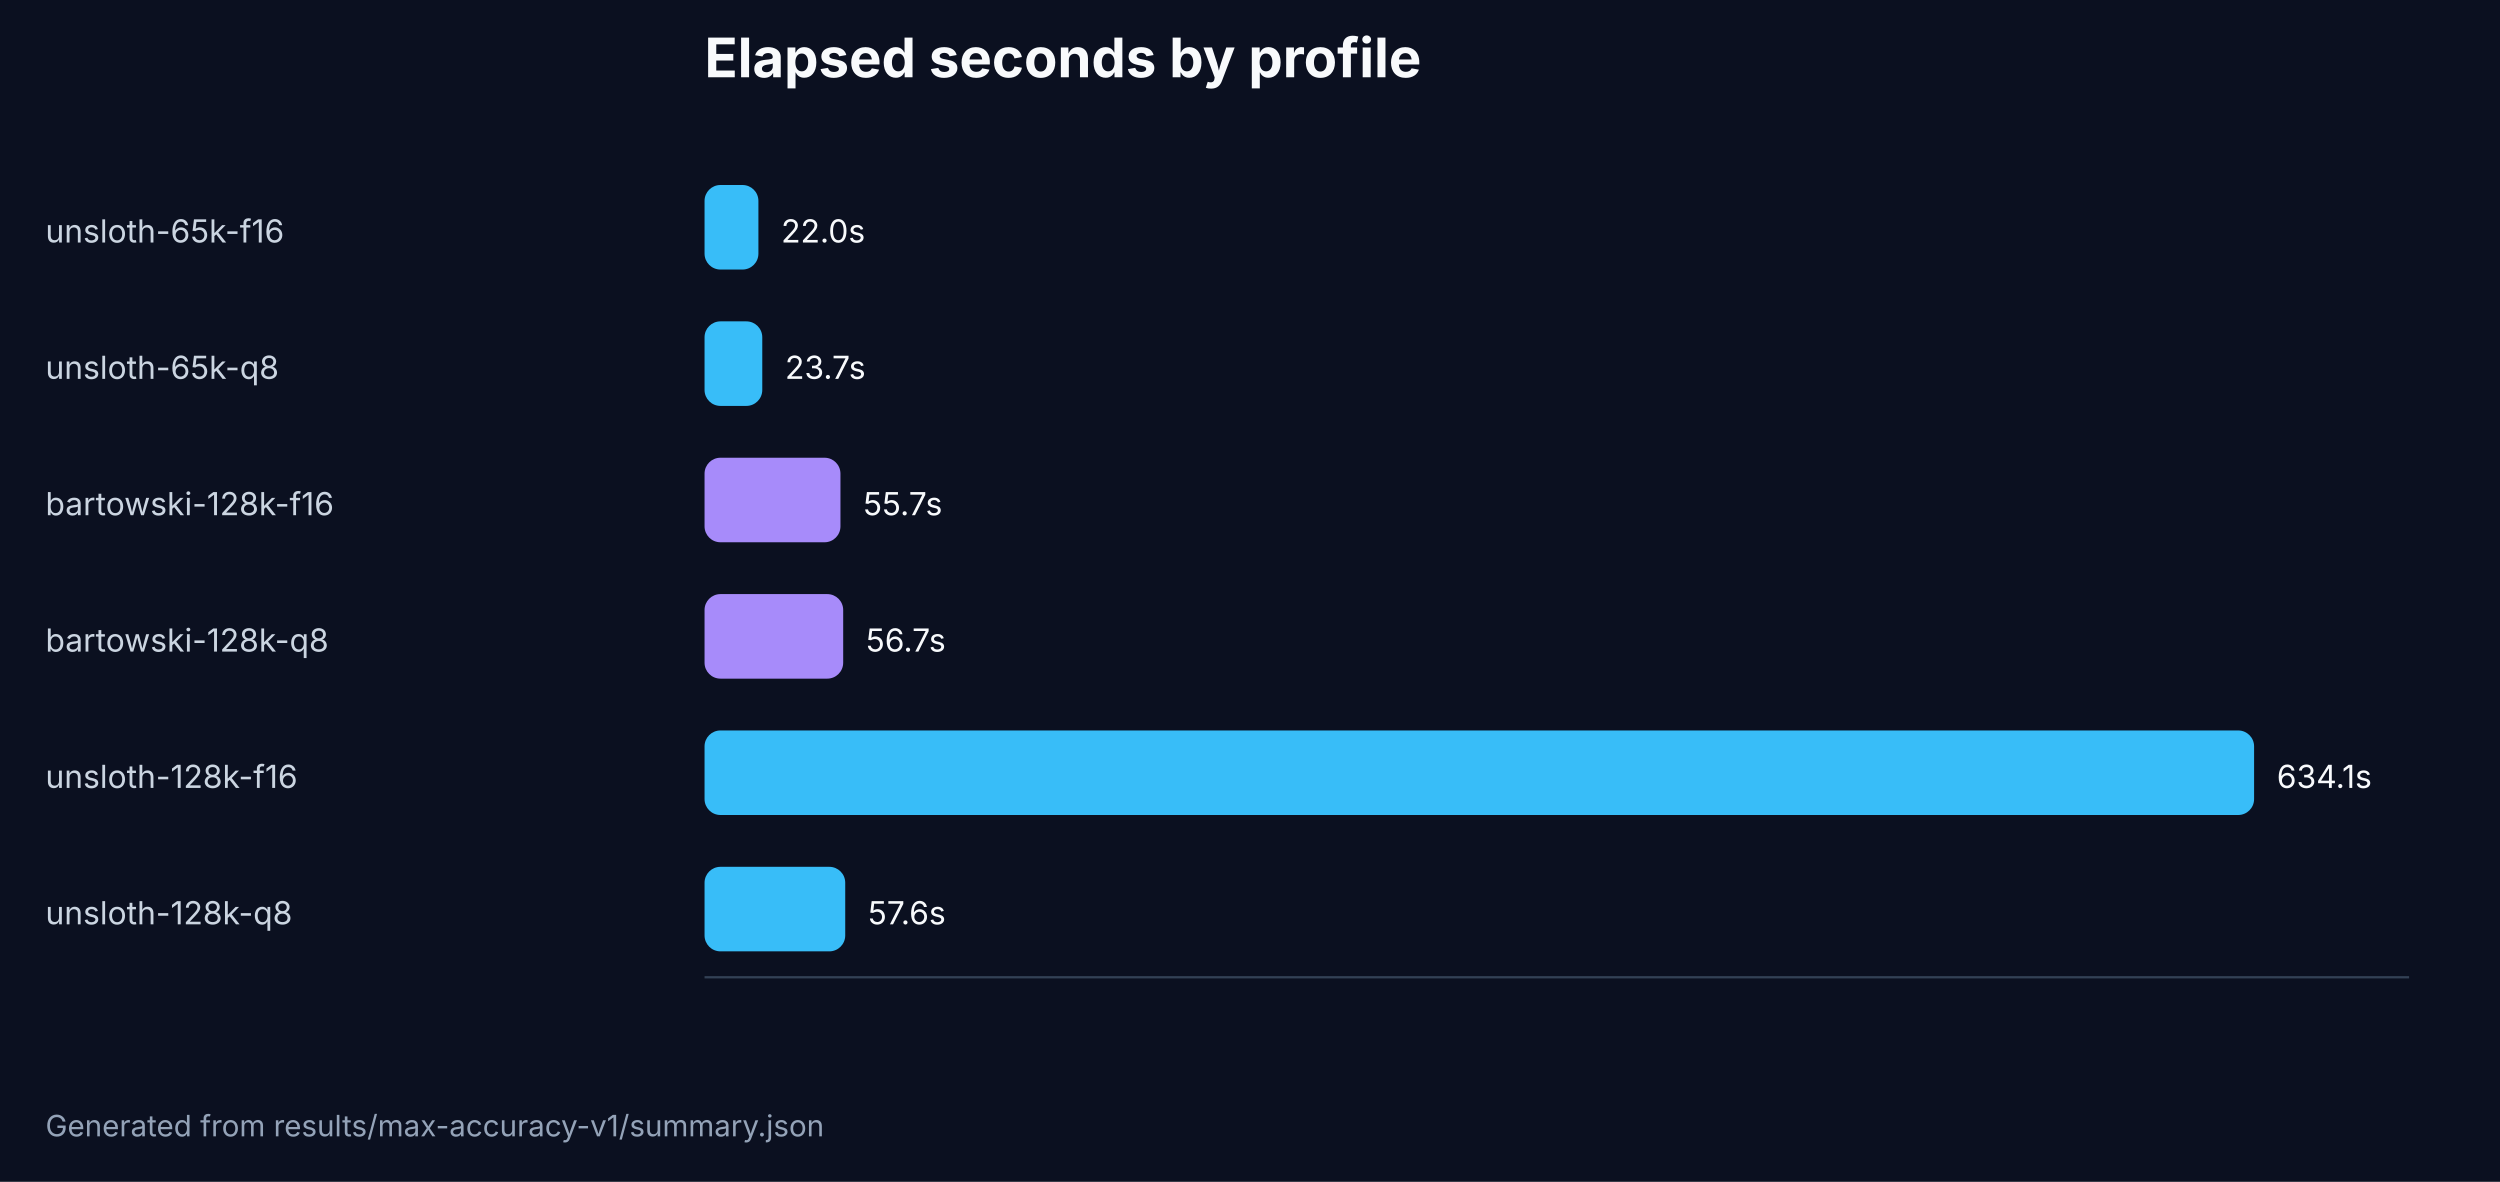
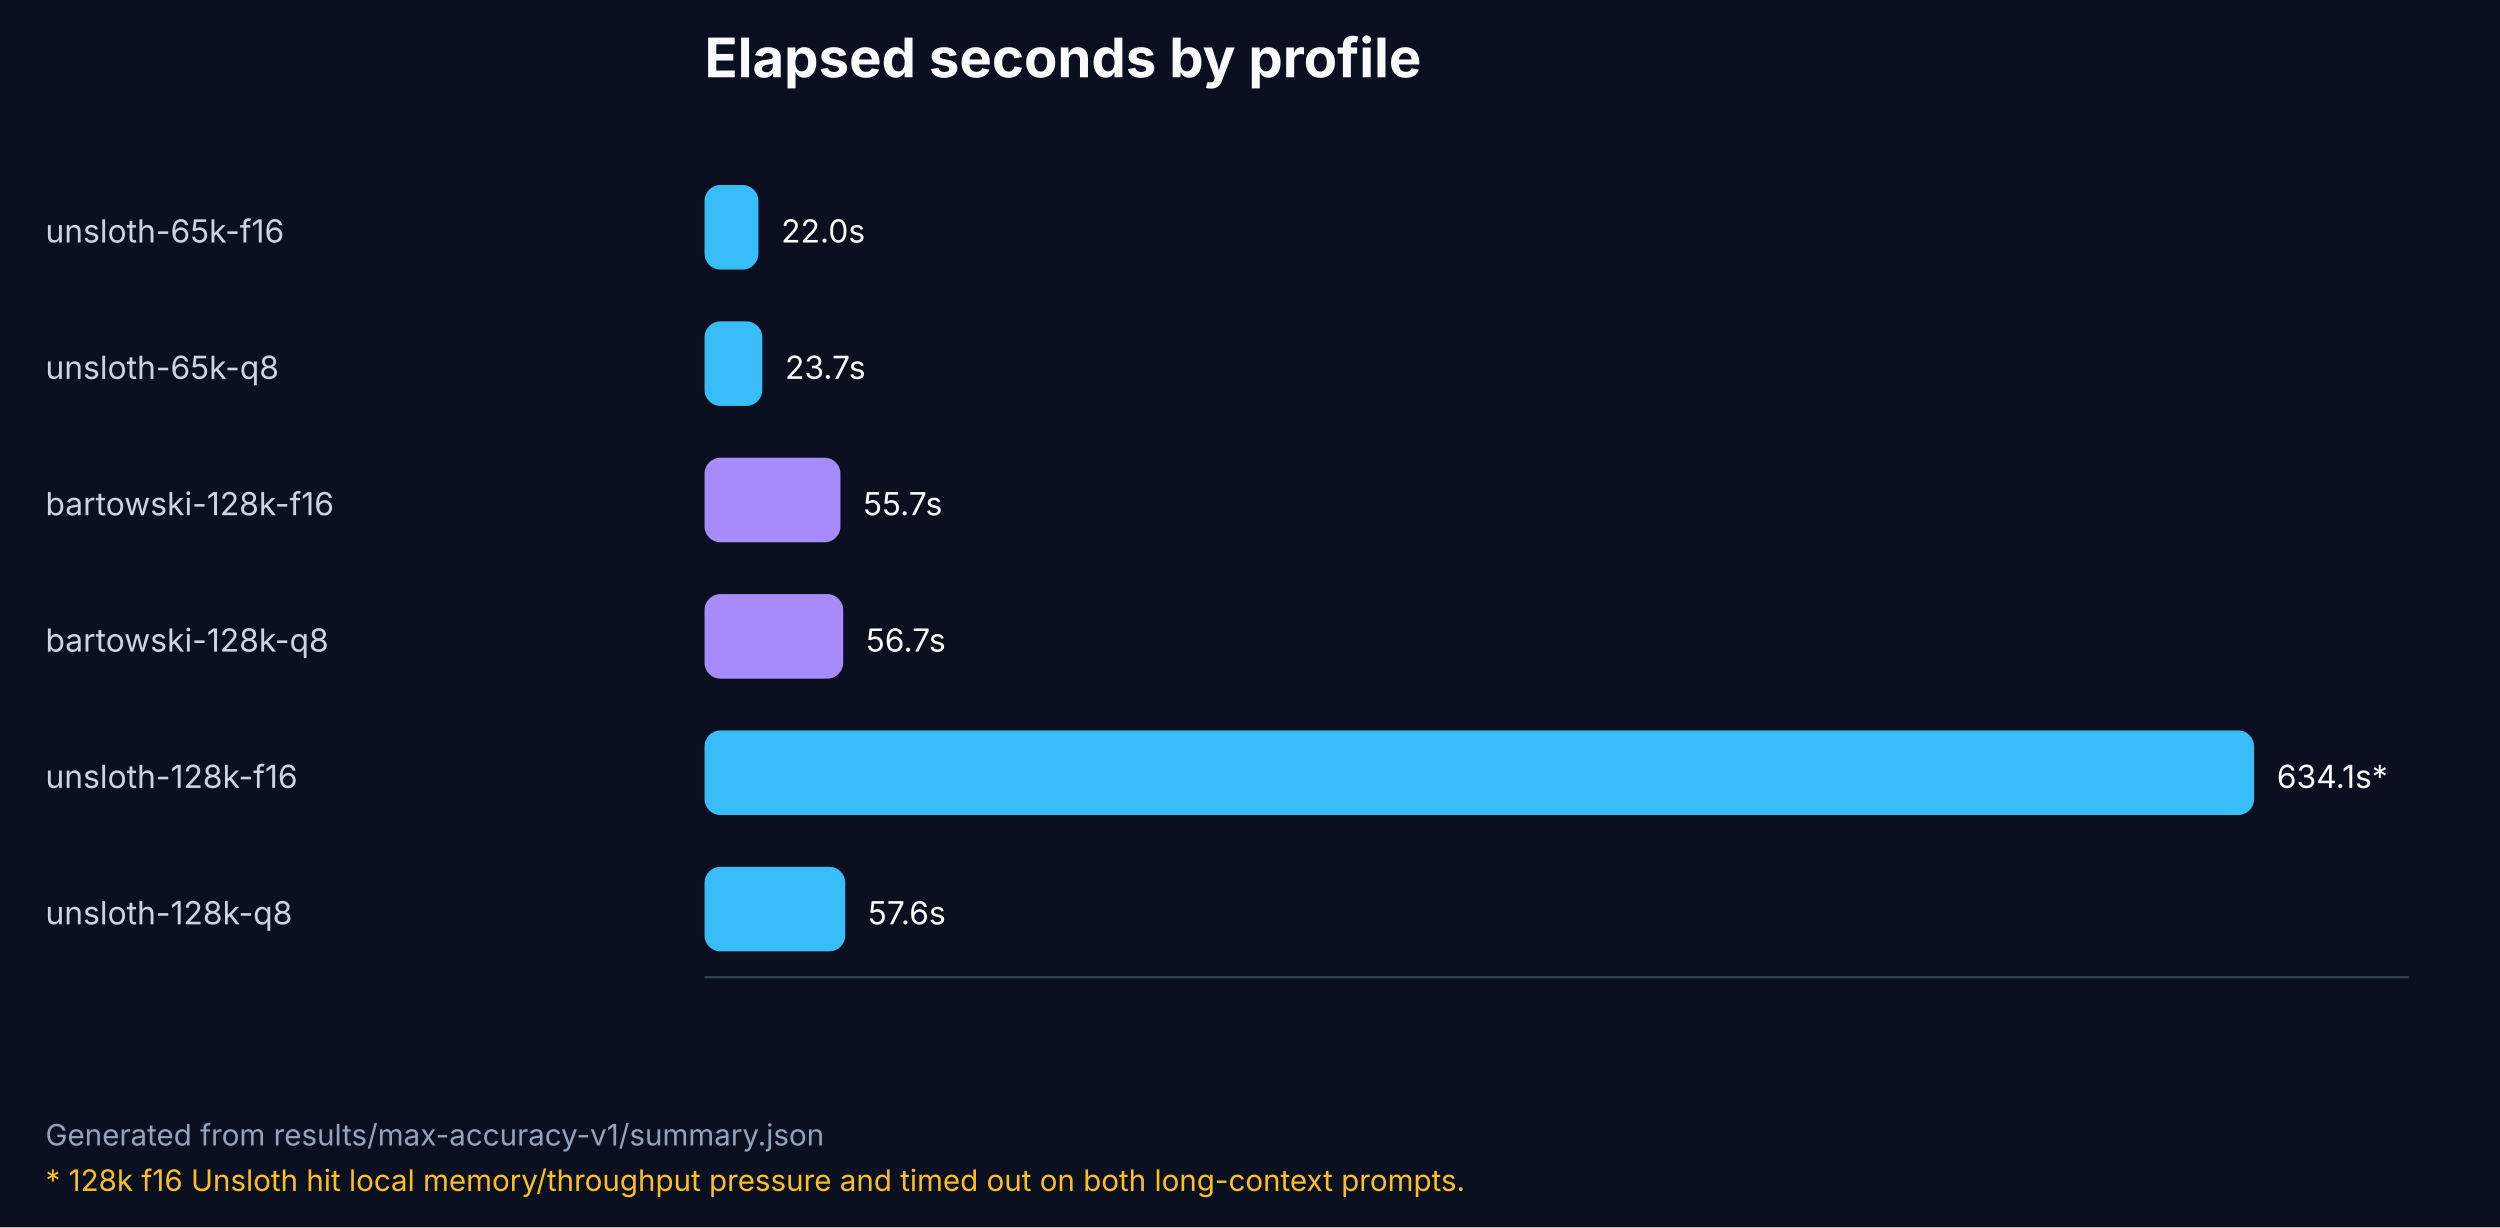
- <svg xmlns="http://www.w3.org/2000/svg" width="1100" height="520" viewBox="0 0 1100 520">
+ <svg xmlns="http://www.w3.org/2000/svg" width="1100" height="540" viewBox="0 0 1100 540">
  <rect width="100%" height="100%" fill="#0b1020" />
  <text x="310" y="34" fill="#f8fafc" font-size="24" font-family="Inter, Arial" font-weight="700">Elapsed seconds by profile</text>
  <line x1="310" y1="430" x2="1060" y2="430" stroke="#334155" />
  <text x="20" y="106.7" fill="#cbd5e1" font-size="14" font-family="Inter, Arial">unsloth-65k-f16</text>
  <rect x="310" y="81.4" width="23.7" height="37.2" rx="7" fill="#38bdf8" />
  <text x="343.7" y="106.7" fill="#f8fafc" font-size="14" font-family="Inter, Arial">22.0s</text>
  <text x="20" y="166.7" fill="#cbd5e1" font-size="14" font-family="Inter, Arial">unsloth-65k-q8</text>
  <rect x="310" y="141.4" width="25.4" height="37.2" rx="7" fill="#38bdf8" />
  <text x="345.4" y="166.7" fill="#f8fafc" font-size="14" font-family="Inter, Arial">23.7s</text>
  <text x="20" y="226.7" fill="#cbd5e1" font-size="14" font-family="Inter, Arial">bartowski-128k-f16</text>
  <rect x="310" y="201.4" width="59.8" height="37.2" rx="7" fill="#a78bfa" />
  <text x="379.8" y="226.7" fill="#f8fafc" font-size="14" font-family="Inter, Arial">55.7s</text>
  <text x="20" y="286.7" fill="#cbd5e1" font-size="14" font-family="Inter, Arial">bartowski-128k-q8</text>
  <rect x="310" y="261.4" width="61.0" height="37.2" rx="7" fill="#a78bfa" />
  <text x="381.0" y="286.7" fill="#f8fafc" font-size="14" font-family="Inter, Arial">56.7s</text>
  <text x="20" y="346.7" fill="#cbd5e1" font-size="14" font-family="Inter, Arial">unsloth-128k-f16</text>
  <rect x="310" y="321.4" width="681.8" height="37.2" rx="7" fill="#38bdf8" />
-   <text x="1001.8" y="346.7" fill="#f8fafc" font-size="14" font-family="Inter, Arial">634.1s</text>
+   <text x="1001.8" y="346.7" fill="#f8fafc" font-size="14" font-family="Inter, Arial">634.1s*</text>
  <text x="20" y="406.7" fill="#cbd5e1" font-size="14" font-family="Inter, Arial">unsloth-128k-q8</text>
  <rect x="310" y="381.4" width="61.9" height="37.2" rx="7" fill="#38bdf8" />
  <text x="381.9" y="406.7" fill="#f8fafc" font-size="14" font-family="Inter, Arial">57.6s</text>
-   <text x="20" y="500" fill="#94a3b8" font-size="13" font-family="Inter, Arial">Generated from results/max-accuracy-v1/summary.json</text>
+   <text x="20" y="504" fill="#94a3b8" font-size="13" font-family="Inter, Arial">Generated from results/max-accuracy-v1/summary.json</text>
+   <text x="20" y="524" fill="#fbbf24" font-size="13" font-family="Inter, Arial">* 128k f16 Unsloth hit local memory/throughput pressure and timed out on both long-context prompts.</text>
</svg>
